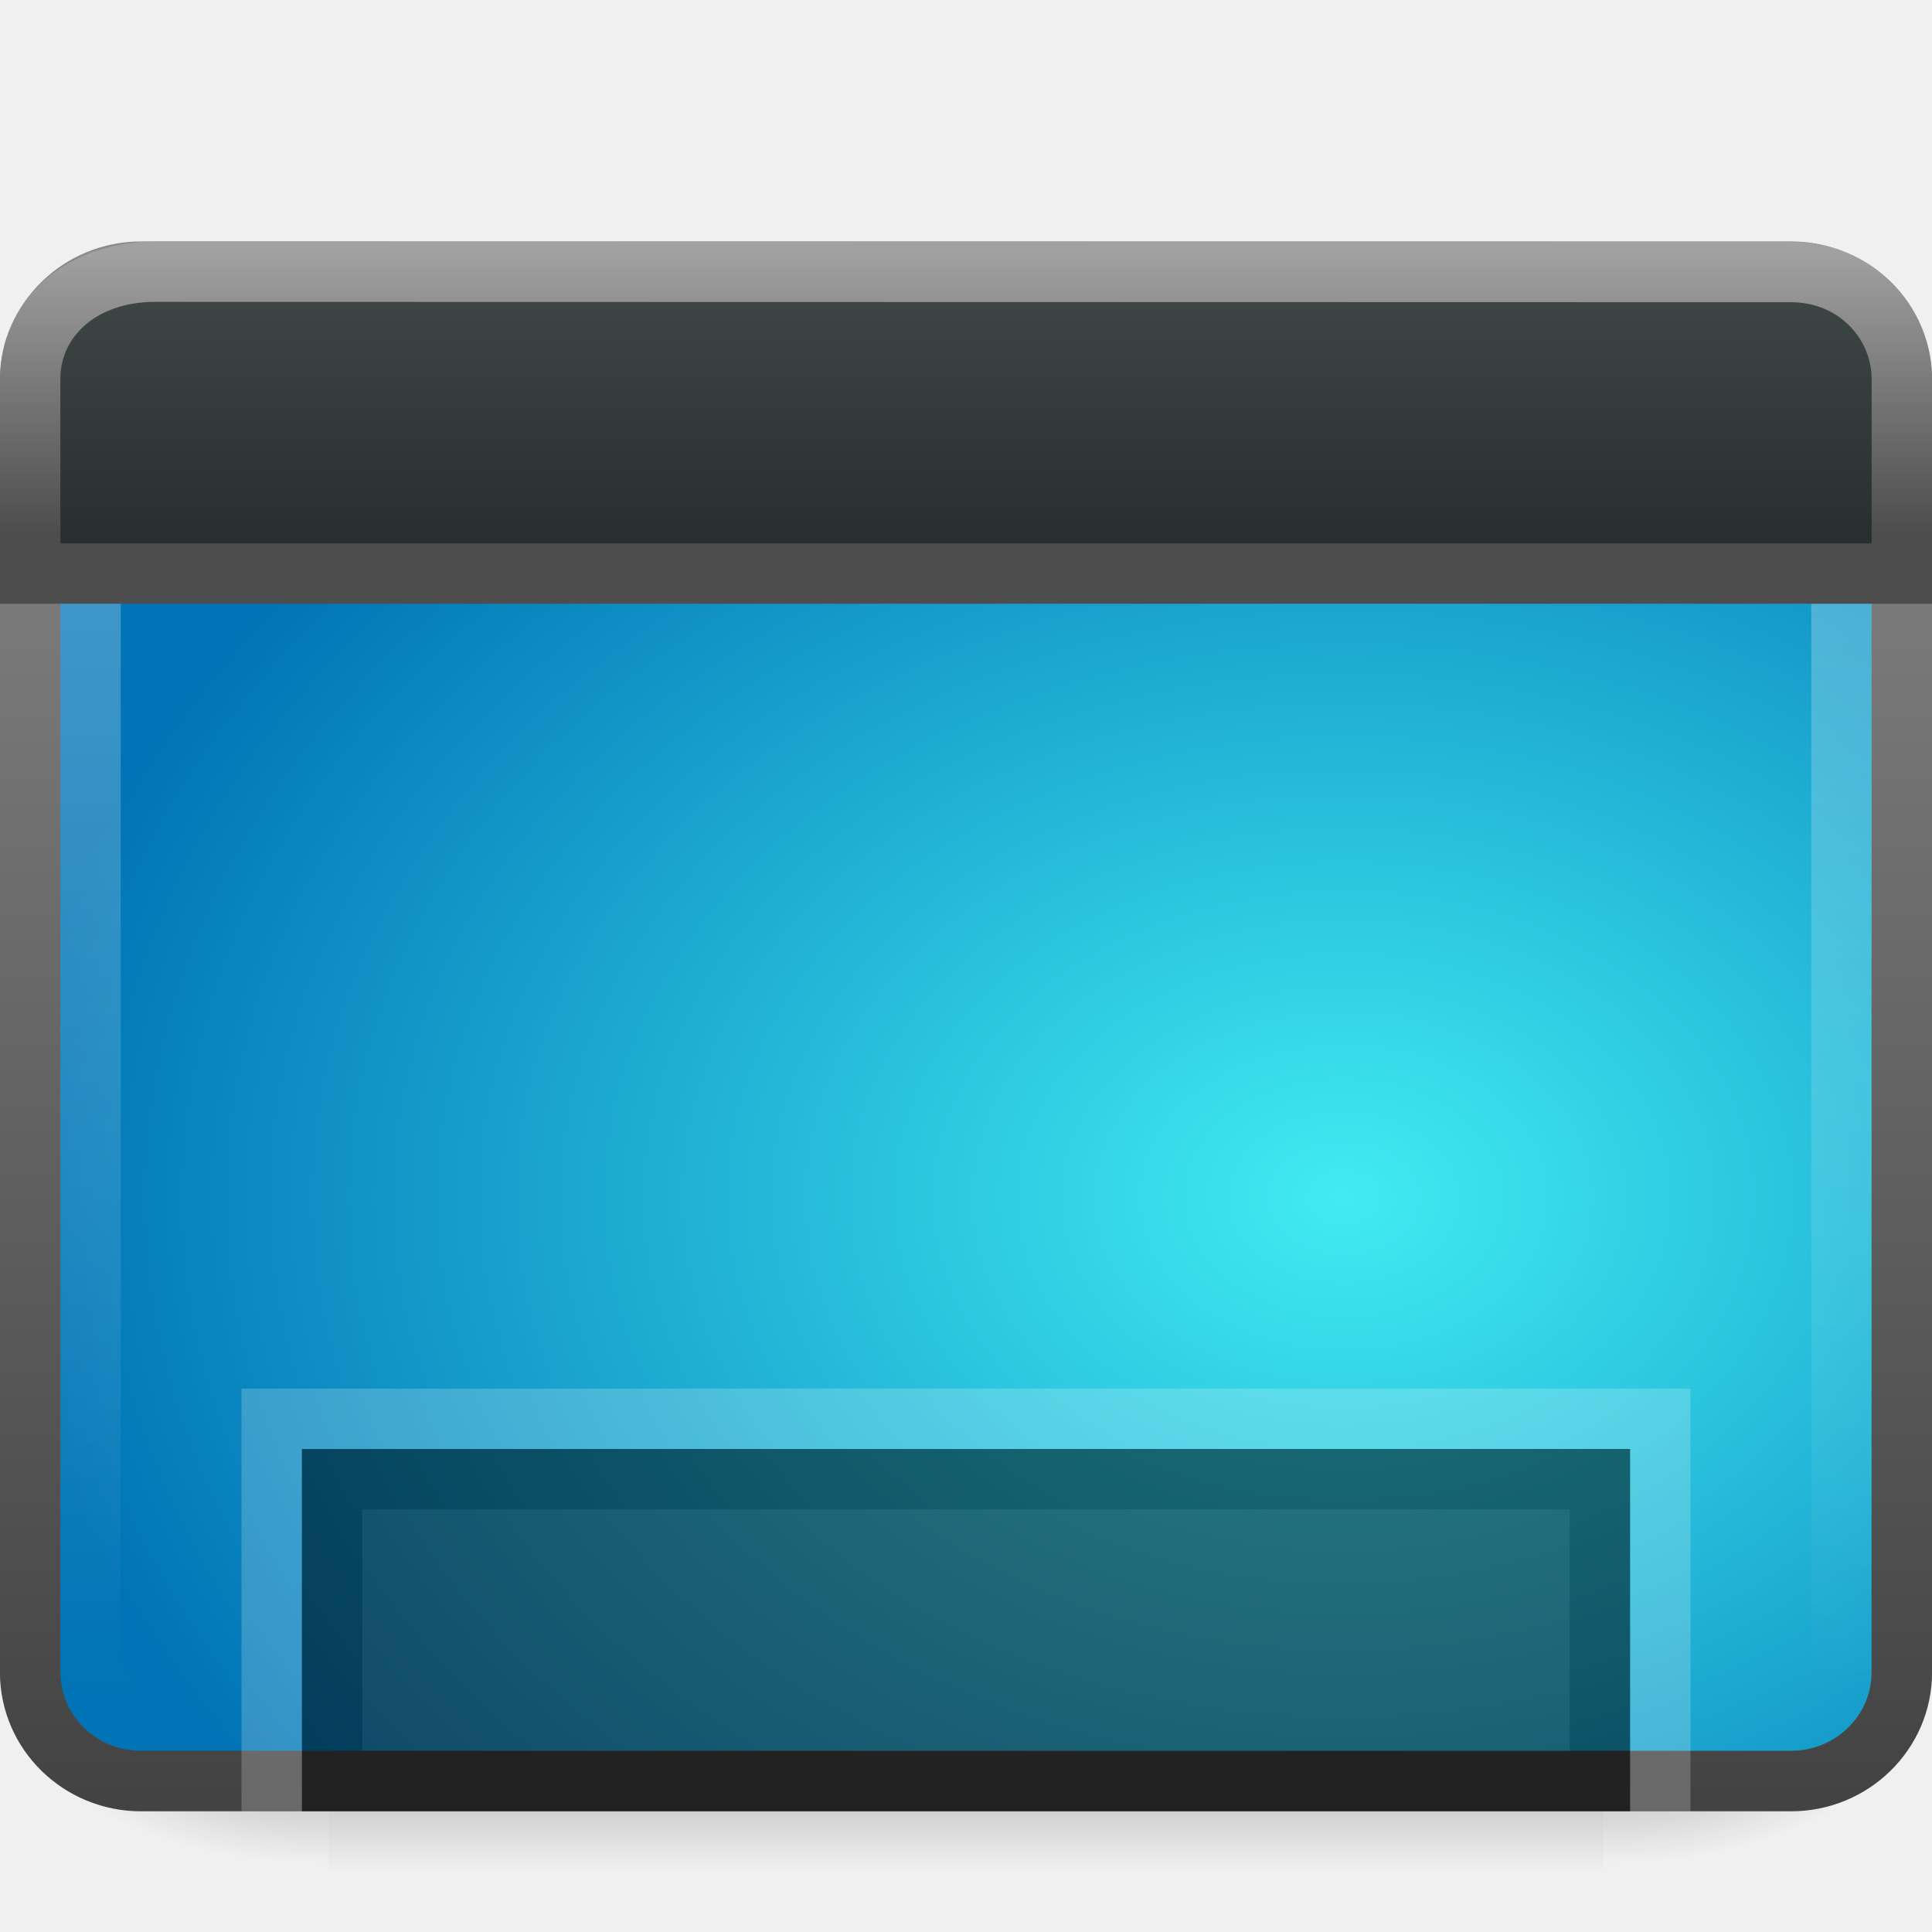
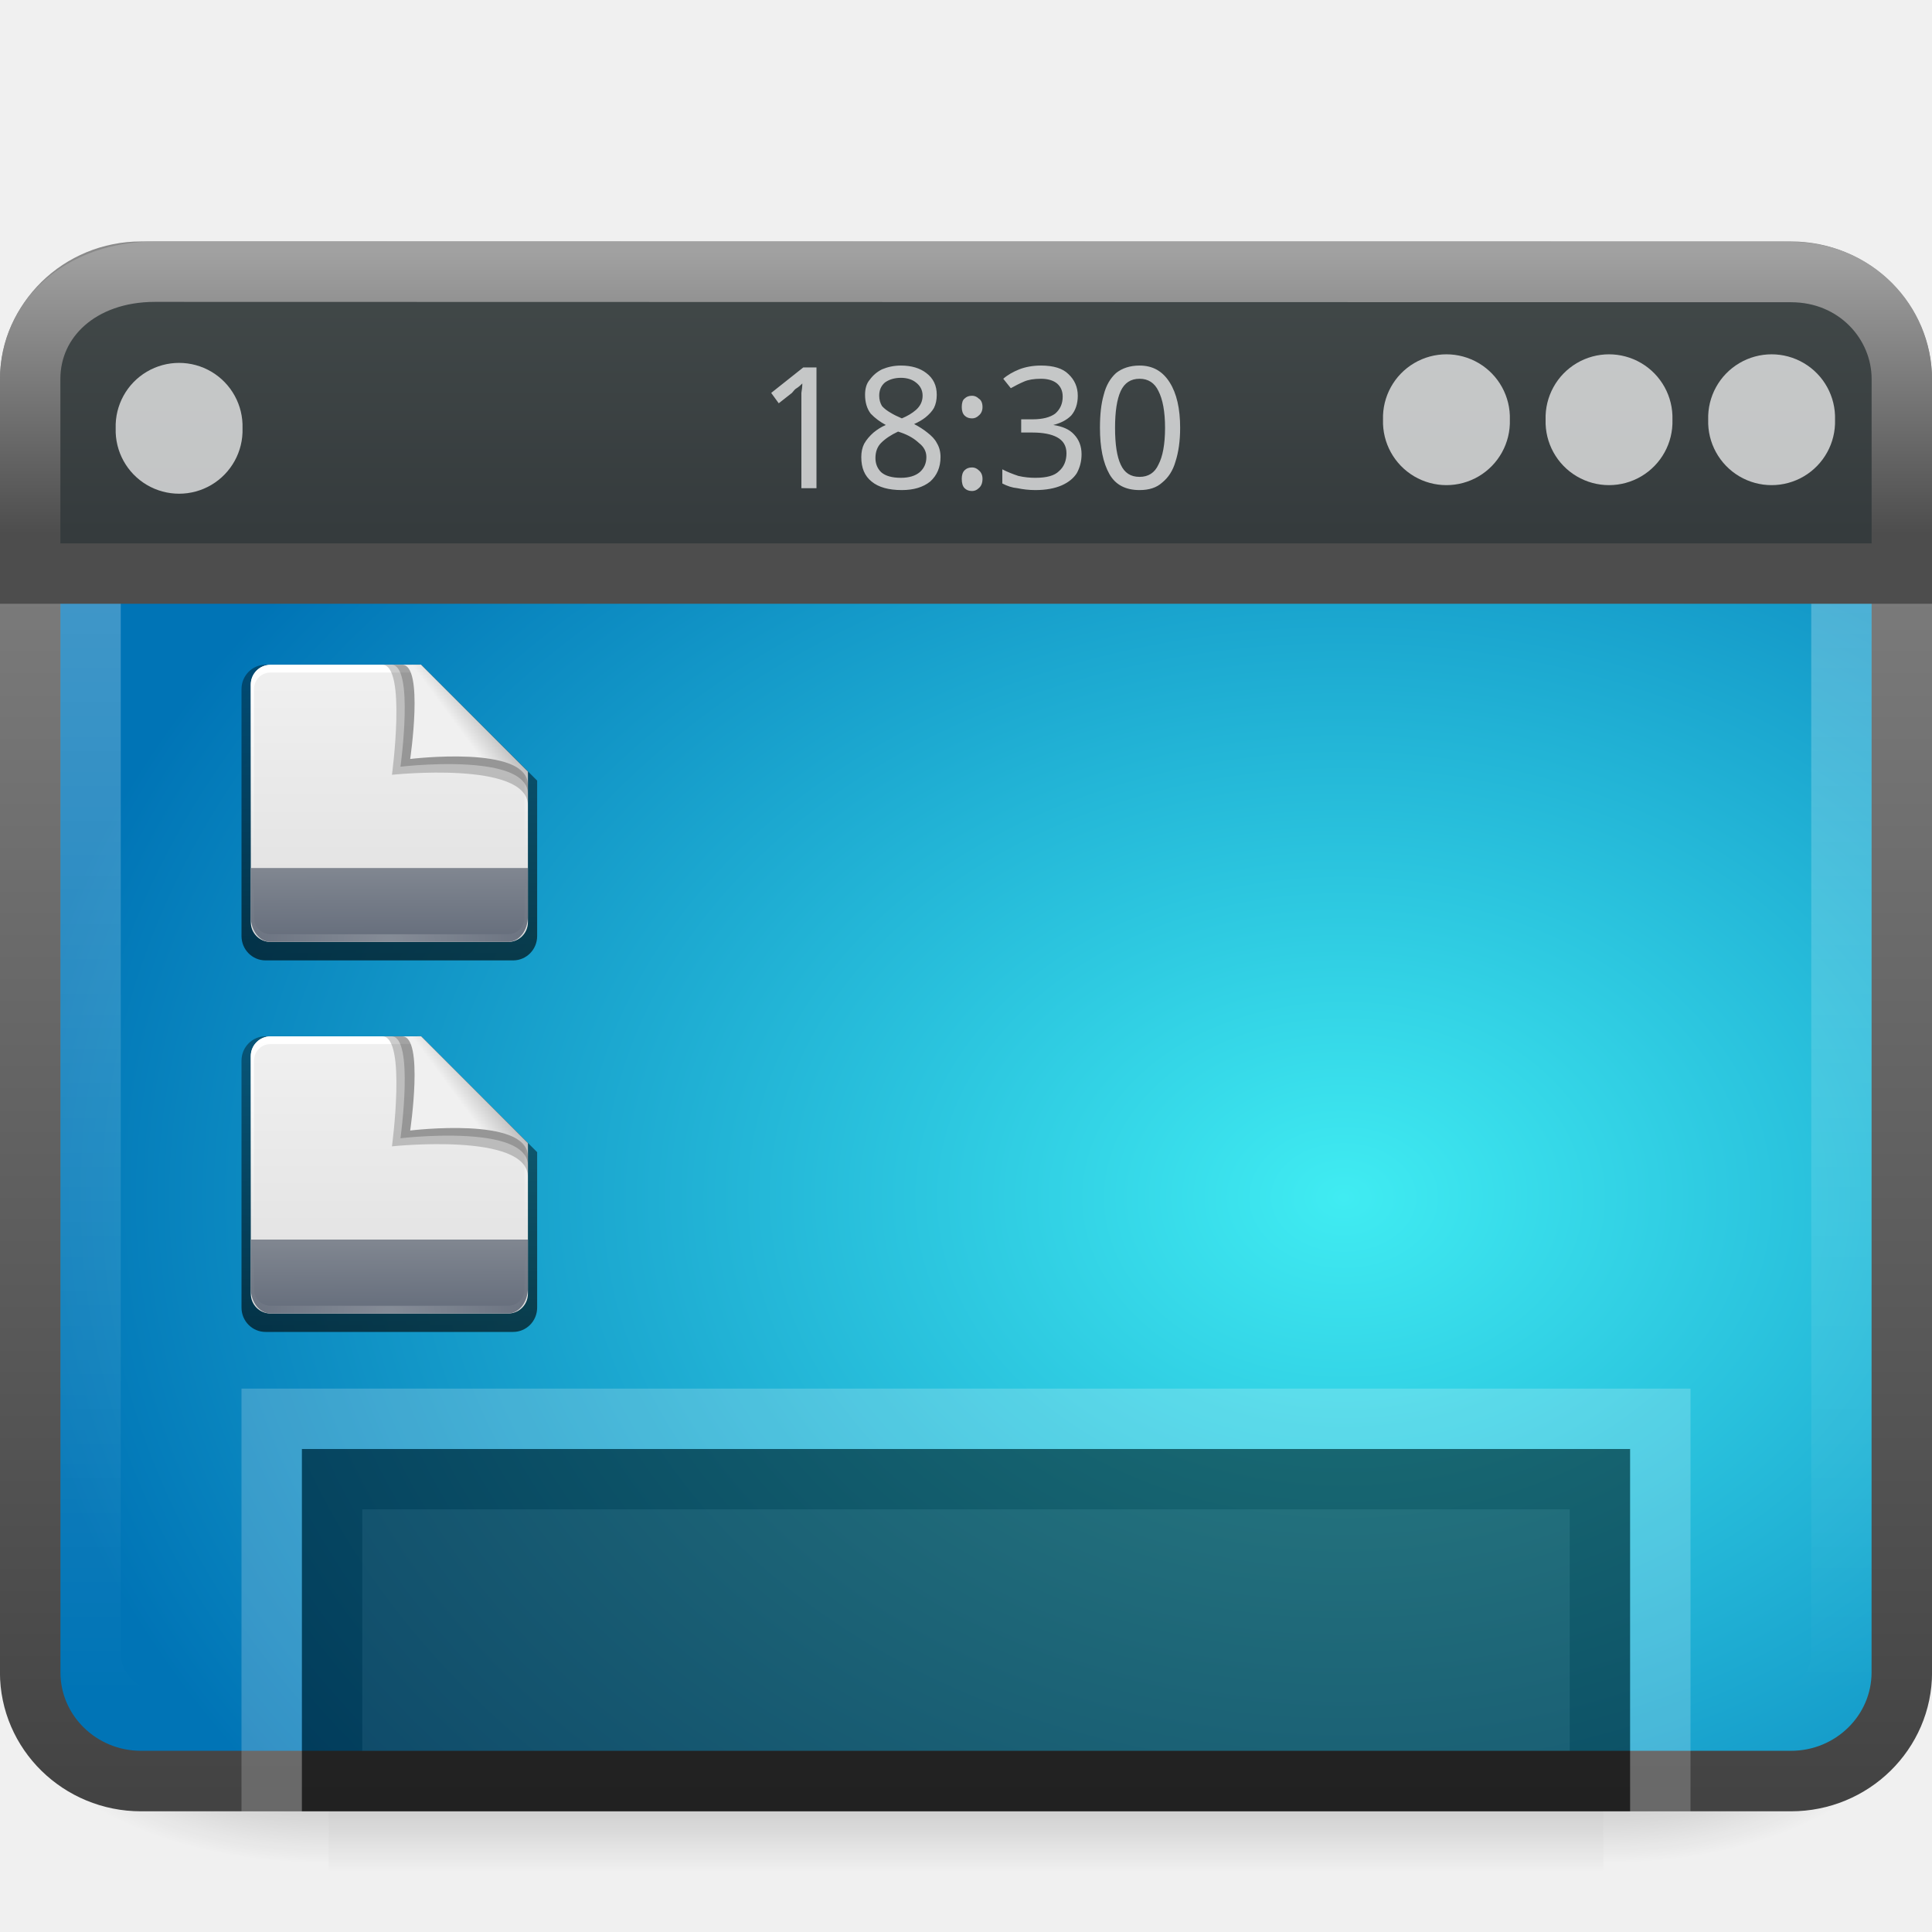
<svg xmlns="http://www.w3.org/2000/svg" xmlns:xlink="http://www.w3.org/1999/xlink" version="1.0" width="32" height="32" id="svg2639">
  <defs id="defs2641">
    <linearGradient id="linearGradient880">
-       <stop offset="0" style="stop-color:#424949;stop-opacity:1" id="stop876" />
-       <stop offset="1" style="stop-color:#292f2f;stop-opacity:1" id="stop878" />
+       <stop offset="0" style="stop-color:#434a4a;stop-opacity:1" id="stop876" />
+       <stop offset="1" style="stop-color:#353b3d;stop-opacity:1" id="stop878" />
    </linearGradient>
    <radialGradient cx="605.714" cy="486.648" r="117.143" fx="605.714" fy="486.648" id="radialGradient3932" xlink:href="#linearGradient5060" gradientUnits="userSpaceOnUse" gradientTransform="matrix(-2.774389,0,0,1.969706,112.7623,-872.8854)" />
    <linearGradient id="linearGradient5060">
      <stop id="stop5062" style="stop-color:#000000;stop-opacity:1" offset="0" />
      <stop id="stop5064" style="stop-color:#000000;stop-opacity:0" offset="1" />
    </linearGradient>
    <radialGradient cx="605.714" cy="486.648" r="117.143" fx="605.714" fy="486.648" id="radialGradient3407" xlink:href="#linearGradient5060" gradientUnits="userSpaceOnUse" gradientTransform="matrix(2.774389,0,0,1.969706,-1891.633,-872.8854)" />
    <linearGradient id="linearGradient5048">
      <stop id="stop5050" style="stop-color:#000000;stop-opacity:0" offset="0" />
      <stop id="stop5056" style="stop-color:#000000;stop-opacity:1" offset="0.5" />
      <stop id="stop5052" style="stop-color:#000000;stop-opacity:0" offset="1" />
    </linearGradient>
    <linearGradient x1="302.857" y1="366.648" x2="302.857" y2="609.505" id="linearGradient3405" xlink:href="#linearGradient5048" gradientUnits="userSpaceOnUse" gradientTransform="matrix(2.774389,0,0,1.969706,-1892.179,-872.8854)" />
    <linearGradient id="linearGradient3332-412-419-652-471-761-410-156-661-505">
      <stop id="stop8032" style="stop-color:#434343;stop-opacity:1;" offset="0" />
      <stop id="stop8034" style="stop-color:#8a8a8a;stop-opacity:1;" offset="1" />
    </linearGradient>
    <linearGradient x1="10.014" y1="44.96" x2="10.014" y2="2.876" id="linearGradient2583" xlink:href="#linearGradient3332-412-419-652-471-761-410-156-661-505" gradientUnits="userSpaceOnUse" gradientTransform="matrix(0.6595732,0,0,0.6104475,0.1702567,2.341548)" />
    <linearGradient id="linearGradient2867-449-88-871-390-598-476-591-434-148-895-534-212-357-729">
      <stop id="stop8022" style="stop-color:#aacb7d;stop-opacity:1;" offset="0" />
      <stop id="stop8028" style="stop-color:#709937;stop-opacity:1;" offset="1" />
    </linearGradient>
    <radialGradient cx="26.617" cy="-2.064" r="23" fx="26.617" fy="-2.064" id="radialGradient2581" xlink:href="#linearGradient2867-449-88-871-390-598-476-591-434-148-895-534-212-357-729" gradientUnits="userSpaceOnUse" gradientTransform="matrix(-1.2529193e-8,-0.720032,0.9621739,0,24.24262,38.99878)" />
    <linearGradient id="linearGradient2238">
      <stop id="stop2240" style="stop-color:#ffffff;stop-opacity:1" offset="0" />
      <stop id="stop2242" style="stop-color:#ffffff;stop-opacity:0" offset="1" />
    </linearGradient>
    <linearGradient x1="12.579" y1="-7.807" x2="12.579" y2="41.827" id="linearGradient2602" xlink:href="#linearGradient2238" gradientUnits="userSpaceOnUse" gradientTransform="matrix(0.6438835,0,0,0.5892091,0.546013,3.451715)" />
    <linearGradient id="linearGradient8265-821-176-38-919-66-249">
      <stop id="stop2687" style="stop-color:#ffffff;stop-opacity:1" offset="0" />
      <stop id="stop2689" style="stop-color:#ffffff;stop-opacity:0" offset="1" />
    </linearGradient>
    <linearGradient x1="16.626" y1="15.298" x2="20.055" y2="24.628" id="linearGradient2599" xlink:href="#linearGradient8265-821-176-38-919-66-249" gradientUnits="userSpaceOnUse" gradientTransform="matrix(0.6530613,0,0,0.6967198,0.3265308,0.8414533)" />
    <linearGradient id="linearGradient3282">
      <stop id="stop3284" style="stop-color:#000000;stop-opacity:1" offset="0" />
      <stop id="stop3286" style="stop-color:#000000;stop-opacity:0" offset="1" />
    </linearGradient>
    <linearGradient x1="24.683" y1="9.242" x2="24.683" y2="13.523" id="linearGradient2575" xlink:href="#linearGradient3282" gradientUnits="userSpaceOnUse" gradientTransform="matrix(0.6520304,0,0,0.2340042,0.3557106,6.83741)" />
    <linearGradient id="linearGradient3958">
      <stop id="stop3960" style="stop-color:#a1a1a1;stop-opacity:1" offset="0" />
      <stop id="stop3962" style="stop-color:#4d4d4d;stop-opacity:1" offset="1" />
    </linearGradient>
    <linearGradient x1="16.916" y1="7.001" x2="16.916" y2="14" id="linearGradient2572" xlink:href="#linearGradient3958" gradientUnits="userSpaceOnUse" gradientTransform="matrix(0.688884,0,0,0.6667381,-0.5332158,-0.5009634)" />
    <linearGradient id="linearGradient2446-733-45">
      <stop id="stop3793" style="stop-color:#fafafa;stop-opacity:1" offset="0" />
      <stop id="stop3795" style="stop-color:#c5c5c5;stop-opacity:1" offset="1" />
    </linearGradient>
    <linearGradient x1="33.579" y1="5.709" x2="33.579" y2="16.323" id="linearGradient2570" xlink:href="#linearGradient2446-733-45" gradientUnits="userSpaceOnUse" gradientTransform="matrix(0.5613326,0,0,0.439796,-2.08973,1.65525)" />
    <linearGradient xlink:href="#linearGradient880" id="linearGradient2433" gradientUnits="userSpaceOnUse" gradientTransform="matrix(0.5613326,0,0,0.439796,-2.08973,1.65525)" x1="33.579" y1="5.709" x2="33.579" y2="16.323" />
    <linearGradient xlink:href="#linearGradient3958" id="linearGradient2435" gradientUnits="userSpaceOnUse" gradientTransform="matrix(0.688884,0,0,0.6667381,-0.5332158,-0.5009634)" x1="16.916" y1="7.001" x2="16.916" y2="14" />
    <linearGradient xlink:href="#linearGradient3282" id="linearGradient2438" gradientUnits="userSpaceOnUse" gradientTransform="matrix(0.6520304,0,0,0.2340042,0.3557106,6.83741)" x1="24.683" y1="9.242" x2="24.683" y2="13.523" />
    <linearGradient xlink:href="#linearGradient8265-821-176-38-919-66-249" id="linearGradient2441" gradientUnits="userSpaceOnUse" gradientTransform="matrix(0.6530613,0,0,0.6967198,0.3265308,0.8414533)" x1="16.626" y1="15.298" x2="20.055" y2="24.628" />
    <linearGradient xlink:href="#linearGradient2238" id="linearGradient2444" gradientUnits="userSpaceOnUse" gradientTransform="matrix(0.6438835,0,0,0.5892091,0.546013,3.451715)" x1="12.579" y1="-7.807" x2="12.579" y2="41.827" />
    <radialGradient xlink:href="#linearGradient4209" id="radialGradient2447" gradientUnits="userSpaceOnUse" gradientTransform="matrix(-1.2529193e-8,-0.720032,0.9621739,0,24.24262,38.99878)" cx="26.617" cy="-2.064" fx="26.617" fy="-2.064" r="23" />
    <linearGradient xlink:href="#linearGradient3332-412-419-652-471-761-410-156-661-505" id="linearGradient2449" gradientUnits="userSpaceOnUse" gradientTransform="matrix(0.6595732,0,0,0.6104475,0.1702567,2.341548)" x1="10.014" y1="44.96" x2="10.014" y2="2.876" />
    <radialGradient cx="26.617" cy="-2.064" r="23" fx="26.617" fy="-2.064" id="radialGradient3322-5" xlink:href="#linearGradient4209" gradientUnits="userSpaceOnUse" gradientTransform="matrix(-3.438708e-8,-2.00493,2.64074,0,-34.95196,80.66189)" />
    <linearGradient id="linearGradient4209">
      <stop offset="0" style="stop-color:#40ecf2;stop-opacity:1" id="stop4211" />
      <stop offset="1" style="stop-color:#0074b6;stop-opacity:1" id="stop4213" />
    </linearGradient>
    <linearGradient x1="33.579" y1="5.709" x2="33.579" y2="16.323" id="linearGradient3311-7" xlink:href="#linearGradient3958-3" gradientUnits="userSpaceOnUse" gradientTransform="matrix(1.540564,0,0,1.236926,-99.51027,-12.21221)" />
    <linearGradient id="linearGradient3958-3">
      <stop id="stop3960-6" style="stop-color:#262626;stop-opacity:1" offset="0" />
      <stop id="stop3962-7" style="stop-color:#303030;stop-opacity:1" offset="1" />
    </linearGradient>
    <linearGradient x1="16.916" y1="7.001" x2="16.916" y2="14" id="linearGradient3313-0" xlink:href="#linearGradient3958-3" gradientUnits="userSpaceOnUse" gradientTransform="matrix(1.890625,0,0,1.875201,-95.23846,-18.27656)" />
+     <linearGradient x1="32.892" y1="8.059" gradientTransform="matrix(0.1471213,0,0,0.1497693,2.657608,16.87414)" x2="36.358" gradientUnits="userSpaceOnUse" y2="5.457" id="linearGradient3225-9">
+       <stop offset="0" style="stop-color:#f0f0f0;stop-opacity:1" id="stop8591-2" />
+       <stop offset="1" style="stop-color:#b0b0b0;stop-opacity:1" id="stop8593-2" />
+     </linearGradient>
+     <radialGradient cx="48" cy="90.172" r="42" fx="48" fy="90.172" id="radialGradient3619-6-8" xlink:href="#linearGradient2238" gradientUnits="userSpaceOnUse" gradientTransform="matrix(0.06324162,0,0,0.05464523,3.412609,16.82749)" />
+     <linearGradient x1="7.371" y1="51.47" x2="23.766" y2="51.433" id="linearGradient3748-3" xlink:href="#linearGradient3742" gradientUnits="userSpaceOnUse" gradientTransform="matrix(0,-0.06967267,0.05464523,0,3.825237,22.17299)" />
+     <linearGradient id="linearGradient3742">
+       <stop id="stop3744" style="stop-color:#676f7d;stop-opacity:1" offset="0" />
+       <stop id="stop3746" style="stop-color:#818791;stop-opacity:1" offset="1" />
+     </linearGradient>
+     <linearGradient xlink:href="#linearGradient2238" id="linearGradient2015-3-2" gradientUnits="userSpaceOnUse" x1="36.357" y1="6" x2="36.357" y2="63.893" gradientTransform="matrix(0.05464525,0,0,0.05486977,3.825235,16.83553)" />
+     <linearGradient x1="48" y1="90" x2="48" y2="5.988" id="linearGradient3617-6-9" xlink:href="#ButtonColor-7" gradientUnits="userSpaceOnUse" gradientTransform="matrix(0.05464523,0,0,0.05464523,3.825235,16.83688)" />
+     <linearGradient x1="10.32" y1="21" x2="10.32" y2="0.999" id="ButtonColor-7" gradientUnits="userSpaceOnUse">
+       <stop id="stop3189" style="stop-color:#e0e0e0;stop-opacity:1" offset="0" />
+       <stop id="stop3191" style="stop-color:#f0f0f0;stop-opacity:1" offset="1" />
+     </linearGradient>
+     <linearGradient gradientTransform="matrix(0.8839457,0,0,-0.8839457,10.16317,89.36156)" gradientUnits="userSpaceOnUse" xlink:href="#ButtonShadow-0" id="linearGradient3780-9" y2="90.239" x2="32.251" y1="6.132" x1="32.251" />
+     <linearGradient gradientTransform="matrix(1.005865,0,0,0.994169,100,0)" gradientUnits="userSpaceOnUse" id="ButtonShadow-0" y2="7.017" x2="45.448" y1="92.54" x1="45.448">
+       <stop offset="0" style="stop-color:#000000;stop-opacity:1" id="stop3750-8" />
+       <stop offset="1" style="stop-color:#000000;stop-opacity:0.588" id="stop3752-5-4" />
+     </linearGradient>
+     <linearGradient x1="32.892" y1="8.059" gradientTransform="matrix(0.1471213,0,0,0.1497693,2.657608,10.72036)" x2="36.358" gradientUnits="userSpaceOnUse" y2="5.457" id="linearGradient3225">
+       <stop offset="0" style="stop-color:#f0f0f0;stop-opacity:1" id="stop8591" />
+       <stop offset="1" style="stop-color:#b0b0b0;stop-opacity:1" id="stop8593" />
+     </linearGradient>
+     <radialGradient cx="48" cy="90.172" r="42" fx="48" fy="90.172" id="radialGradient3619-6" xlink:href="#linearGradient2238" gradientUnits="userSpaceOnUse" gradientTransform="matrix(0.06324162,0,0,0.05464523,3.412609,10.67371)" />
+     <linearGradient x1="7.371" y1="51.47" x2="23.766" y2="51.433" id="linearGradient3748" xlink:href="#linearGradient3742" gradientUnits="userSpaceOnUse" gradientTransform="matrix(0,-0.06967267,0.05464523,0,3.825237,16.01921)" />
+     <linearGradient xlink:href="#linearGradient2238" id="linearGradient2015-3" gradientUnits="userSpaceOnUse" x1="36.357" y1="6" x2="36.357" y2="63.893" gradientTransform="matrix(0.05464525,0,0,0.05486977,3.825235,10.68176)" />
+     <linearGradient x1="48" y1="90" x2="48" y2="5.988" id="linearGradient3617-6" xlink:href="#ButtonColor-7" gradientUnits="userSpaceOnUse" gradientTransform="matrix(0.05464523,0,0,0.05464523,3.825235,10.6831)" />
+     <linearGradient xlink:href="#ButtonShadow-0" id="linearGradient1001" gradientUnits="userSpaceOnUse" gradientTransform="matrix(0.8839457,0,0,-0.8839457,10.16317,89.36156)" x1="32.251" y1="6.132" x2="32.251" y2="90.239" />
  </defs>
  <g id="g2583" transform="matrix(1.576018e-2,0,0,1.254293e-2,30.01766,26.89018)">
    <rect style="opacity:0.402;fill:url(#linearGradient3405);fill-opacity:1;fill-rule:nonzero;stroke:none;stroke-width:1;marker:none;visibility:visible;display:inline;overflow:visible" id="rect2585" y="-150.697" x="-1559.252" height="478.357" width="1339.633" />
    <path style="opacity:0.402;fill:url(#radialGradient3407);fill-opacity:1;fill-rule:nonzero;stroke:none;stroke-width:1;marker:none;visibility:visible;display:inline;overflow:visible" id="path2587" d="M -219.619,-150.68 C -219.619,-150.68 -219.619,327.65 -219.619,327.65 C -76.745,328.551 125.781,220.481 125.781,88.454 C 125.781,-43.572 -33.655,-150.68 -219.619,-150.68 L -219.619,-150.68 z" />
    <path style="opacity:0.402;fill:url(#radialGradient3932);fill-opacity:1;fill-rule:nonzero;stroke:none;stroke-width:1;marker:none;visibility:visible;display:inline;overflow:visible" id="path2589" d="M -1559.252,-150.68 C -1559.252,-150.68 -1559.252,327.65 -1559.252,327.65 C -1702.127,328.551 -1904.652,220.481 -1904.652,88.454 C -1904.652,-43.572 -1745.216,-150.68 -1559.252,-150.68 L -1559.252,-150.68 z" />
  </g>
  <rect style="fill:url(#radialGradient2447);fill-opacity:1.0;fill-rule:evenodd;stroke:url(#linearGradient2449);stroke-width:1.002;stroke-linecap:round;stroke-linejoin:round;marker:none;marker-start:none;marker-mid:none;marker-end:none;stroke-miterlimit:4;stroke-dasharray:none;stroke-dashoffset:0;stroke-opacity:1;visibility:visible;display:inline;overflow:visible;enable-background:accumulate" id="rect2591" y="4.5" x="0.5" ry="1.801" rx="1.837" height="25" width="31" />
  <rect style="opacity:0.4;fill:none;stroke:url(#linearGradient2444);stroke-width:1;stroke-linecap:round;stroke-linejoin:round;stroke-miterlimit:4;stroke-dasharray:none;stroke-dashoffset:0;stroke-opacity:1" id="rect2645" y="5.5" x="1.5" ry="1.115" rx="1.144" height="23" width="29" />
  <rect style="opacity:0.2;fill:url(#linearGradient2438);fill-opacity:1;fill-rule:evenodd;stroke:none;stroke-width:1;stroke-linecap:butt;stroke-linejoin:miter;marker:none;marker-start:none;marker-mid:none;marker-end:none;stroke-miterlimit:4;stroke-dasharray:none;stroke-dashoffset:0;stroke-opacity:1;visibility:visible;display:inline;overflow:visible" id="rect1436" y="9" x="1" ry="0" rx="0" height="1" width="30" />
  <path style="display:inline;overflow:visible;visibility:visible;fill:url(#linearGradient2433);fill-opacity:1;fill-rule:evenodd;stroke:url(#linearGradient2435);stroke-width:1;stroke-linecap:butt;stroke-linejoin:miter;stroke-miterlimit:4;stroke-dasharray:none;stroke-dashoffset:0;stroke-opacity:1;marker:none;marker-start:none;marker-mid:none;marker-end:none" id="rect2311" d="m 2.567,4.5 27.098,0.006 c 1.078,0 1.835,0.841 1.835,1.771 V 9.5 H 0.5 V 6.277 c 0,-0.992 0.833,-1.777 2.067,-1.777 z" />
  <rect style="opacity:0.5;fill:#1a1a1a;fill-opacity:1;fill-rule:nonzero;stroke:#000000;stroke-width:1;stroke-linecap:butt;stroke-linejoin:miter;marker:none;marker-start:none;marker-mid:none;marker-end:none;stroke-miterlimit:4;stroke-dasharray:none;stroke-dashoffset:0;stroke-opacity:1;visibility:visible;display:inline;overflow:visible;enable-background:accumulate" id="rect9439" y="24.5" x="5.5" ry="0" rx="0" height="5" width="21" />
  <path style="opacity:0.2;fill:none;fill-opacity:1;fill-rule:nonzero;stroke:#ffffff;stroke-width:1;stroke-linecap:butt;stroke-linejoin:miter;marker:none;marker-start:none;marker-mid:none;marker-end:none;stroke-miterlimit:4;stroke-dasharray:none;stroke-dashoffset:0;stroke-opacity:1;visibility:visible;display:inline;overflow:visible;enable-background:accumulate" d="M 4.5,30 C 4.5,30 4.5,23.5 4.5,23.5 C 4.5,23.5 27.5,23.5 27.5,23.5 C 27.5,23.5 27.5,30 27.5,30" id="rect2455" />
+   <g transform="matrix(0.0659485,0,0,0.0659485,2.980067,10.36373)" id="layer5" style="display:inline">
+     <path style="display:inline;opacity:0.63;fill:url(#linearGradient1001);fill-opacity:1;fill-rule:nonzero;stroke:none;stroke-width:0.868" d="m 21.511,84.058 h 62.164 c 3.348,0 6.044,-2.727 6.044,-6.115 V 38.905 L 60.62,9.806 h -39.109 c -3.348,0 -6.044,2.727 -6.044,6.115 v 62.022 c 0,3.388 2.696,6.115 6.044,6.115 z" id="rect3723" />
+   </g>
+   <path style="opacity:1;fill:url(#linearGradient3617-6);fill-opacity:1;fill-rule:nonzero;stroke:none;stroke-width:0.055" d="m 4.481,11.011 h 2.492 l 1.771,1.771 v 2.492 c 0,0.182 -0.146,0.328 -0.328,0.328 h -3.934 c -0.182,0 -0.328,-0.146 -0.328,-0.328 v -3.934 c 0,-0.182 0.146,-0.328 0.328,-0.328 z" id="rect2419-1" />
+   <path d="m 4.481,11.011 c -0.182,0 -0.328,0.147 -0.328,0.329 v 0.11 3.6 c 0.253,0.534 0.065,0.38 0.055,0.055 v -3.582 -0.11 c 0,-0.153 0.121,-0.274 0.273,-0.274 h 0.109 2.273 0.109 l 1.716,1.699 v 0.11 2.157 c -0.154,0.404 0.055,0.457 0.055,-0.055 v -2.157 -0.11 l -1.771,-1.772 z" id="rect3728-7" style="opacity:1;fill:url(#linearGradient2015-3);fill-opacity:1;fill-rule:nonzero;stroke:none;stroke-width:0.055" />
+   <path d="m 6.333,11.011 c 0.405,0 0.159,1.822 0.159,1.822 0,0 2.252,-0.239 2.252,0.508 0,-0.182 -4.39e-4,-0.56 -4.39e-4,-0.56 l -1.771,-1.771 z" style="opacity:0.2;fill:#000000;fill-opacity:1;fill-rule:evenodd;stroke-width:0.122" id="path4474-3-5" />
+   <path d="m 4.153,15.183 c 0,0.232 0.146,0.418 0.328,0.418 h 3.934 c 0.182,0 0.328,-0.186 0.328,-0.418 v -0.806 h -4.59 z" id="rect3736" style="color:#000000;display:inline;overflow:visible;visibility:visible;opacity:1;fill:url(#linearGradient3748);fill-opacity:1;fill-rule:nonzero;stroke:none;stroke-width:0.093;marker:none;enable-background:accumulate" />
+   <path d="m 4.481,15.601 c -0.182,0 -0.328,-0.147 -0.328,-0.329 v -0.127 c 0.002,-0.667 0.055,-0.681 0.055,-0.055 v 0.11 c 0,0.153 0.121,0.274 0.273,0.274 h 0.109 3.716 0.109 c 0.152,0 0.273,-0.122 0.273,-0.274 v -0.11 c 0.005,-0.744 0.055,-0.489 0.055,0.055 v 0.127 c -10e-7,0.182 -0.146,0.329 -0.328,0.329 z" id="path3615-2" style="opacity:0.2;fill:url(#radialGradient3619-6);fill-opacity:1;fill-rule:nonzero;stroke:none;stroke-width:0.055" />
+   <path d="m 6.484,11.011 c 0.383,0 0.149,1.688 0.149,1.688 0,0 0.747,-0.089 1.353,-0.012 0.412,0.052 0.759,0.181 0.759,0.467 0,-0.172 -10e-5,-0.372 -10e-5,-0.372 l -1.771,-1.771 z" style="opacity:0.2;fill:#000000;fill-opacity:1;fill-rule:evenodd;stroke-width:0.115" id="path4474-3" />
+   <path d="m 6.664,11.012 c 0.361,0 0.13,1.559 0.13,1.559 0,0 1.949,-0.239 1.949,0.426 0,-0.162 -5.19e-4,-0.216 -5.19e-4,-0.216 l -1.771,-1.771 z" style="fill:url(#linearGradient3225);fill-rule:evenodd;stroke-width:0.109" id="path4474" />
+   <g transform="matrix(0.0659485,0,0,0.0659485,2.980067,16.51751)" id="layer5-8" style="display:inline">
+     <path style="display:inline;opacity:0.63;fill:url(#linearGradient3780-9);fill-opacity:1;fill-rule:nonzero;stroke:none;stroke-width:0.868" d="m 21.511,84.058 h 62.164 c 3.348,0 6.044,-2.727 6.044,-6.115 V 38.905 L 60.62,9.806 h -39.109 c -3.348,0 -6.044,2.727 -6.044,6.115 v 62.022 c 0,3.388 2.696,6.115 6.044,6.115 z" id="rect3723-4" />
+   </g>
+   <path style="opacity:1;fill:url(#linearGradient3617-6-9);fill-opacity:1;fill-rule:nonzero;stroke:none;stroke-width:0.055" d="m 4.481,17.165 h 2.492 l 1.771,1.771 v 2.492 c 0,0.182 -0.146,0.328 -0.328,0.328 h -3.934 c -0.182,0 -0.328,-0.146 -0.328,-0.328 v -3.934 c 0,-0.182 0.146,-0.328 0.328,-0.328 z" id="rect2419-1-5" />
+   <path d="m 4.481,17.165 c -0.182,0 -0.328,0.147 -0.328,0.329 v 0.11 3.6 c 0.253,0.534 0.065,0.38 0.055,0.055 v -3.582 -0.11 c 0,-0.153 0.121,-0.274 0.273,-0.274 h 0.109 2.273 0.109 l 1.716,1.699 v 0.11 2.157 c -0.154,0.404 0.055,0.457 0.055,-0.055 v -2.157 -0.11 l -1.771,-1.772 z" id="rect3728-7-0" style="opacity:1;fill:url(#linearGradient2015-3-2);fill-opacity:1;fill-rule:nonzero;stroke:none;stroke-width:0.055" />
+   <path d="m 6.333,17.165 c 0.405,0 0.159,1.822 0.159,1.822 0,0 2.252,-0.239 2.252,0.508 0,-0.182 -4.39e-4,-0.56 -4.39e-4,-0.56 l -1.771,-1.771 z" style="opacity:0.2;fill:#000000;fill-opacity:1;fill-rule:evenodd;stroke-width:0.122" id="path4474-3-5-3" />
+   <path d="m 4.153,21.337 c 0,0.232 0.146,0.418 0.328,0.418 h 3.934 c 0.182,0 0.328,-0.186 0.328,-0.418 v -0.806 h -4.59 z" id="rect3736-6" style="color:#000000;display:inline;overflow:visible;visibility:visible;opacity:1;fill:url(#linearGradient3748-3);fill-opacity:1;fill-rule:nonzero;stroke:none;stroke-width:0.093;marker:none;enable-background:accumulate" />
+   <path d="m 4.481,21.755 c -0.182,0 -0.328,-0.147 -0.328,-0.329 v -0.127 c 0.002,-0.667 0.055,-0.681 0.055,-0.055 v 0.11 c 0,0.153 0.121,0.274 0.273,0.274 h 0.109 3.716 0.109 c 0.152,0 0.273,-0.122 0.273,-0.274 v -0.11 c 0.005,-0.744 0.055,-0.489 0.055,0.055 v 0.127 c -10e-7,0.182 -0.146,0.329 -0.328,0.329 z" id="path3615-2-1" style="opacity:0.2;fill:url(#radialGradient3619-6-8);fill-opacity:1;fill-rule:nonzero;stroke:none;stroke-width:0.055" />
+   <path d="m 6.484,17.165 c 0.383,0 0.149,1.688 0.149,1.688 0,0 0.747,-0.089 1.353,-0.012 0.412,0.052 0.759,0.181 0.759,0.467 0,-0.172 -10e-5,-0.372 -10e-5,-0.372 l -1.771,-1.771 z" style="opacity:0.2;fill:#000000;fill-opacity:1;fill-rule:evenodd;stroke-width:0.115" id="path4474-3-0" />
+   <path d="m 6.664,17.166 c 0.361,0 0.13,1.559 0.13,1.559 0,0 1.949,-0.239 1.949,0.426 0,-0.162 -5.19e-4,-0.216 -5.19e-4,-0.216 l -1.771,-1.771 z" style="fill:url(#linearGradient3225-9);fill-rule:evenodd;stroke-width:0.109" id="path4474-6" />
+   <path d="m 4.017,7.094 a 1.051,1.051 0 1 1 -2.101,0 1.051,1.051 0 1 1 2.101,0 z" id="path4371" style="color:#000000;display:inline;overflow:visible;visibility:visible;opacity:0.7;fill:#ffffff;fill-opacity:1;fill-rule:nonzero;stroke:none;stroke-width:1.051;marker:none;enable-background:accumulate" />
+   <path d="m 30.394,6.952 a 1.051,1.051 0 1 1 -2.101,0 1.051,1.051 0 1 1 2.101,0 z" id="path4371-2" style="color:#000000;display:inline;overflow:visible;visibility:visible;opacity:0.7;fill:#ffffff;fill-opacity:1;fill-rule:nonzero;stroke:none;stroke-width:1.051;marker:none;enable-background:accumulate" />
+   <path d="m 27.701,6.952 a 1.051,1.051 0 1 1 -2.101,0 1.051,1.051 0 1 1 2.101,0 z" id="path4371-0" style="color:#000000;display:inline;overflow:visible;visibility:visible;opacity:0.7;fill:#ffffff;fill-opacity:1;fill-rule:nonzero;stroke:none;stroke-width:1.051;marker:none;enable-background:accumulate" />
+   <path d="m 25.008,6.952 a 1.051,1.051 0 1 1 -2.101,0 1.051,1.051 0 1 1 2.101,0 z" id="path4371-6" style="color:#000000;display:inline;overflow:visible;visibility:visible;opacity:0.7;fill:#ffffff;fill-opacity:1;fill-rule:nonzero;stroke:none;stroke-width:1.051;marker:none;enable-background:accumulate" />
+   <text xml:space="preserve" style="font-style:normal;font-weight:normal;font-size:21.011px;line-height:1.25;font-family:sans-serif;letter-spacing:0px;word-spacing:0px;opacity:0.7;fill:#ffffff;fill-opacity:1;stroke:none;stroke-width:0.525" x="12.522" y="8.087" id="text1267">
+     <tspan id="tspan1265" x="12.522" y="8.087" style="font-style:normal;font-variant:normal;font-weight:500;font-stretch:normal;font-size:2.801px;font-family:Ubuntu;-inkscape-font-specification:'Ubuntu Medium';fill:#ffffff;fill-opacity:1;stroke-width:0.525">18:30</tspan>
+   </text>
</svg>
